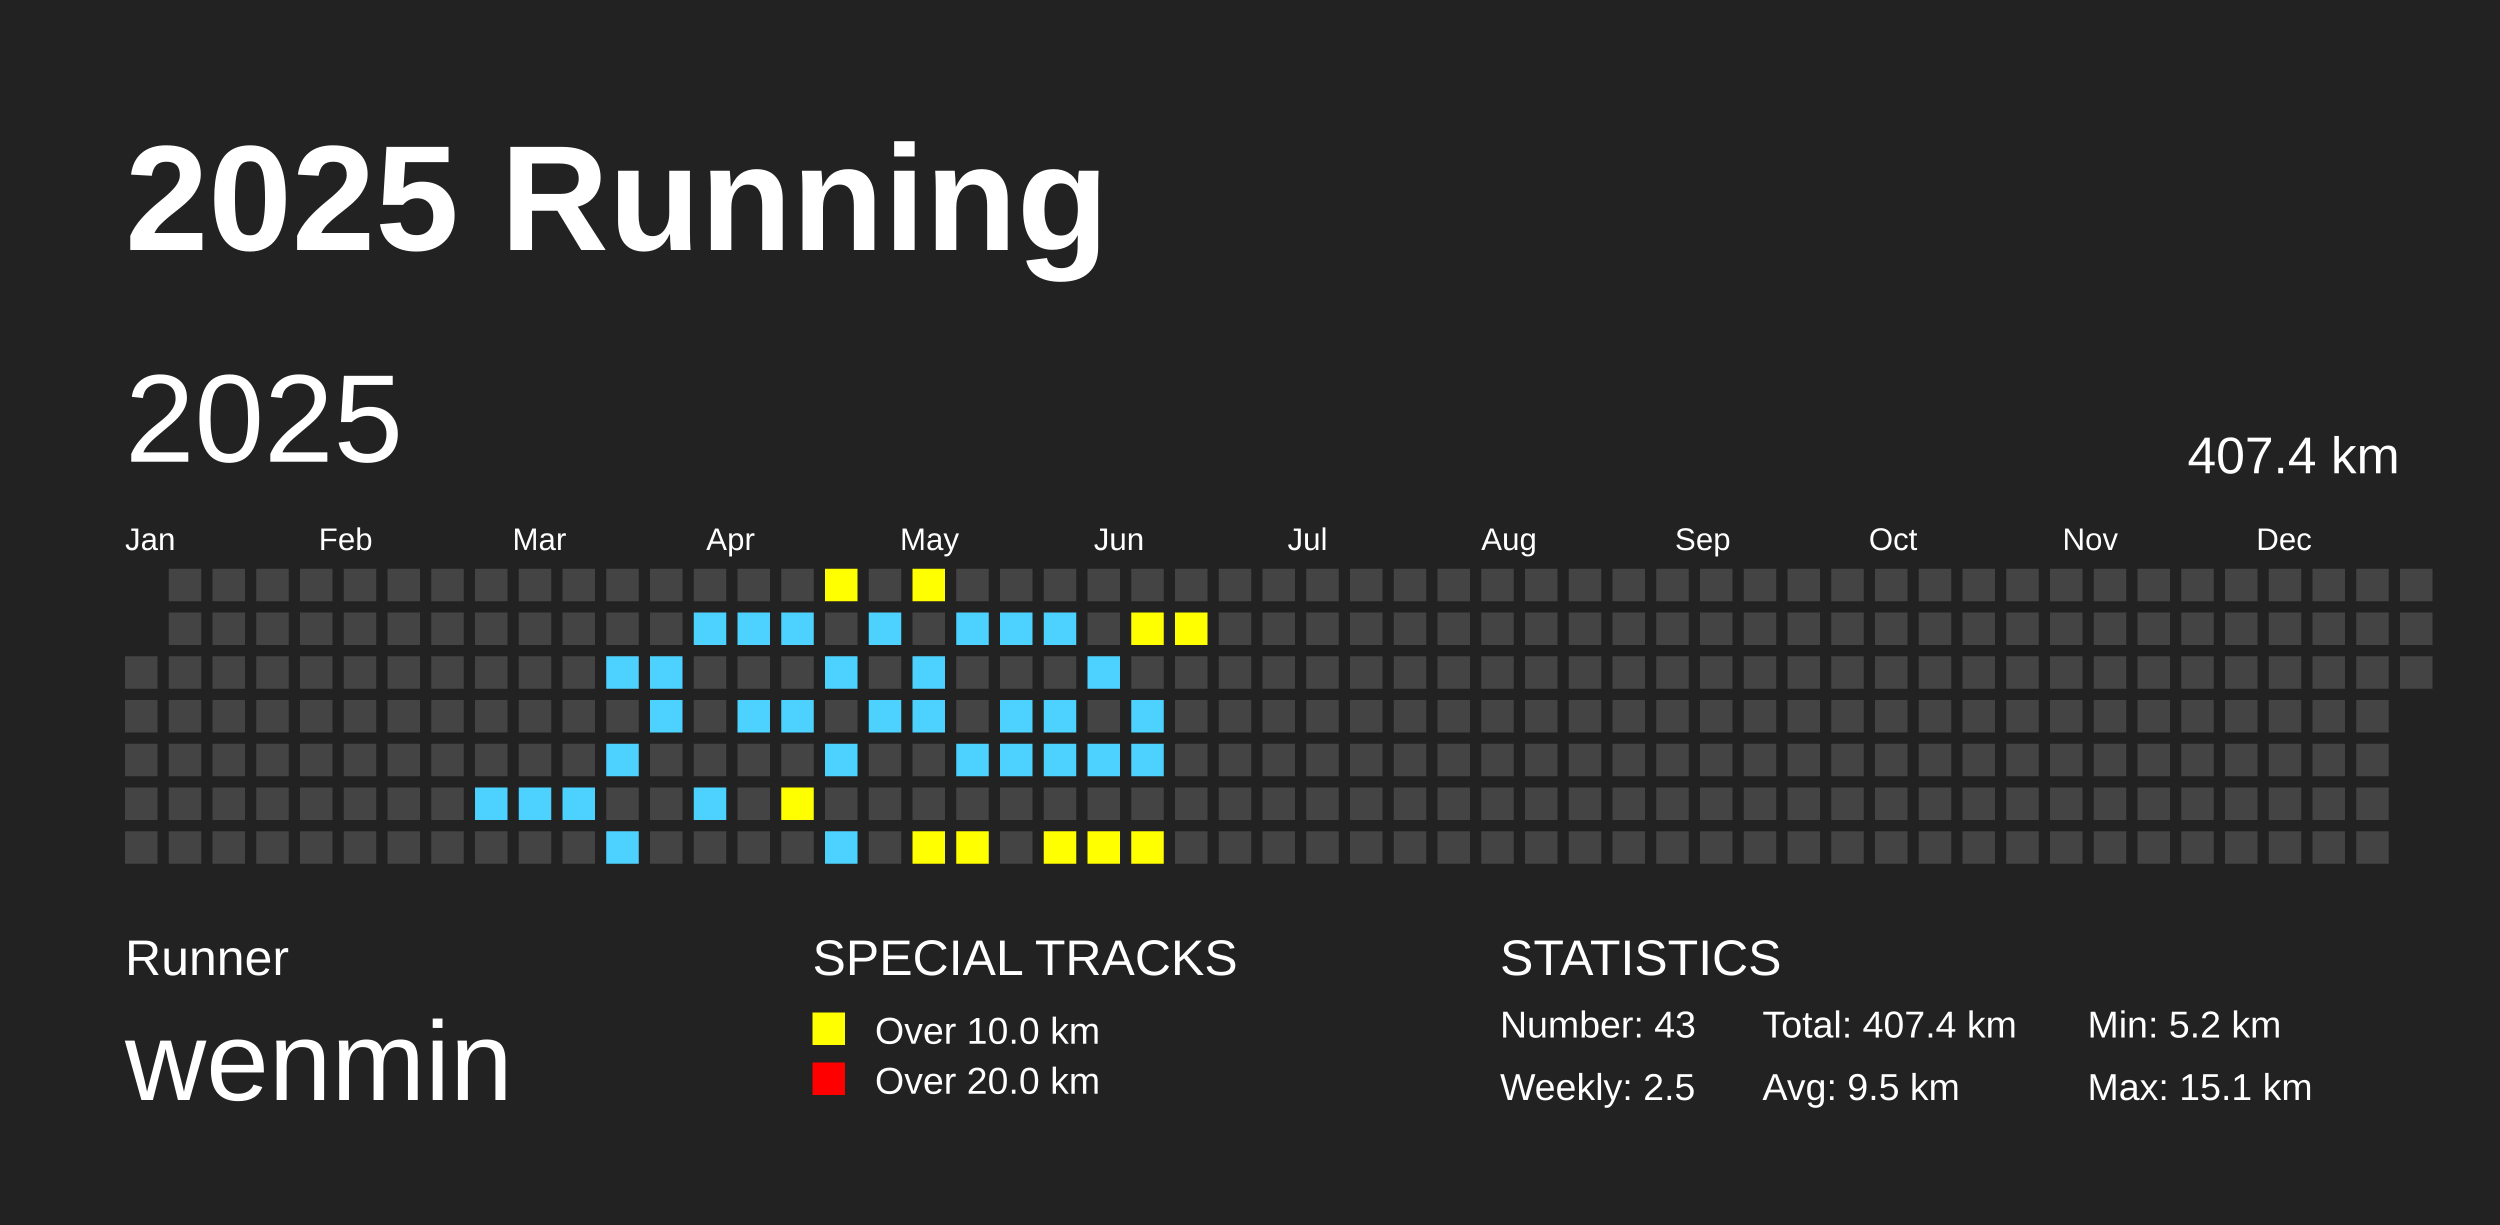
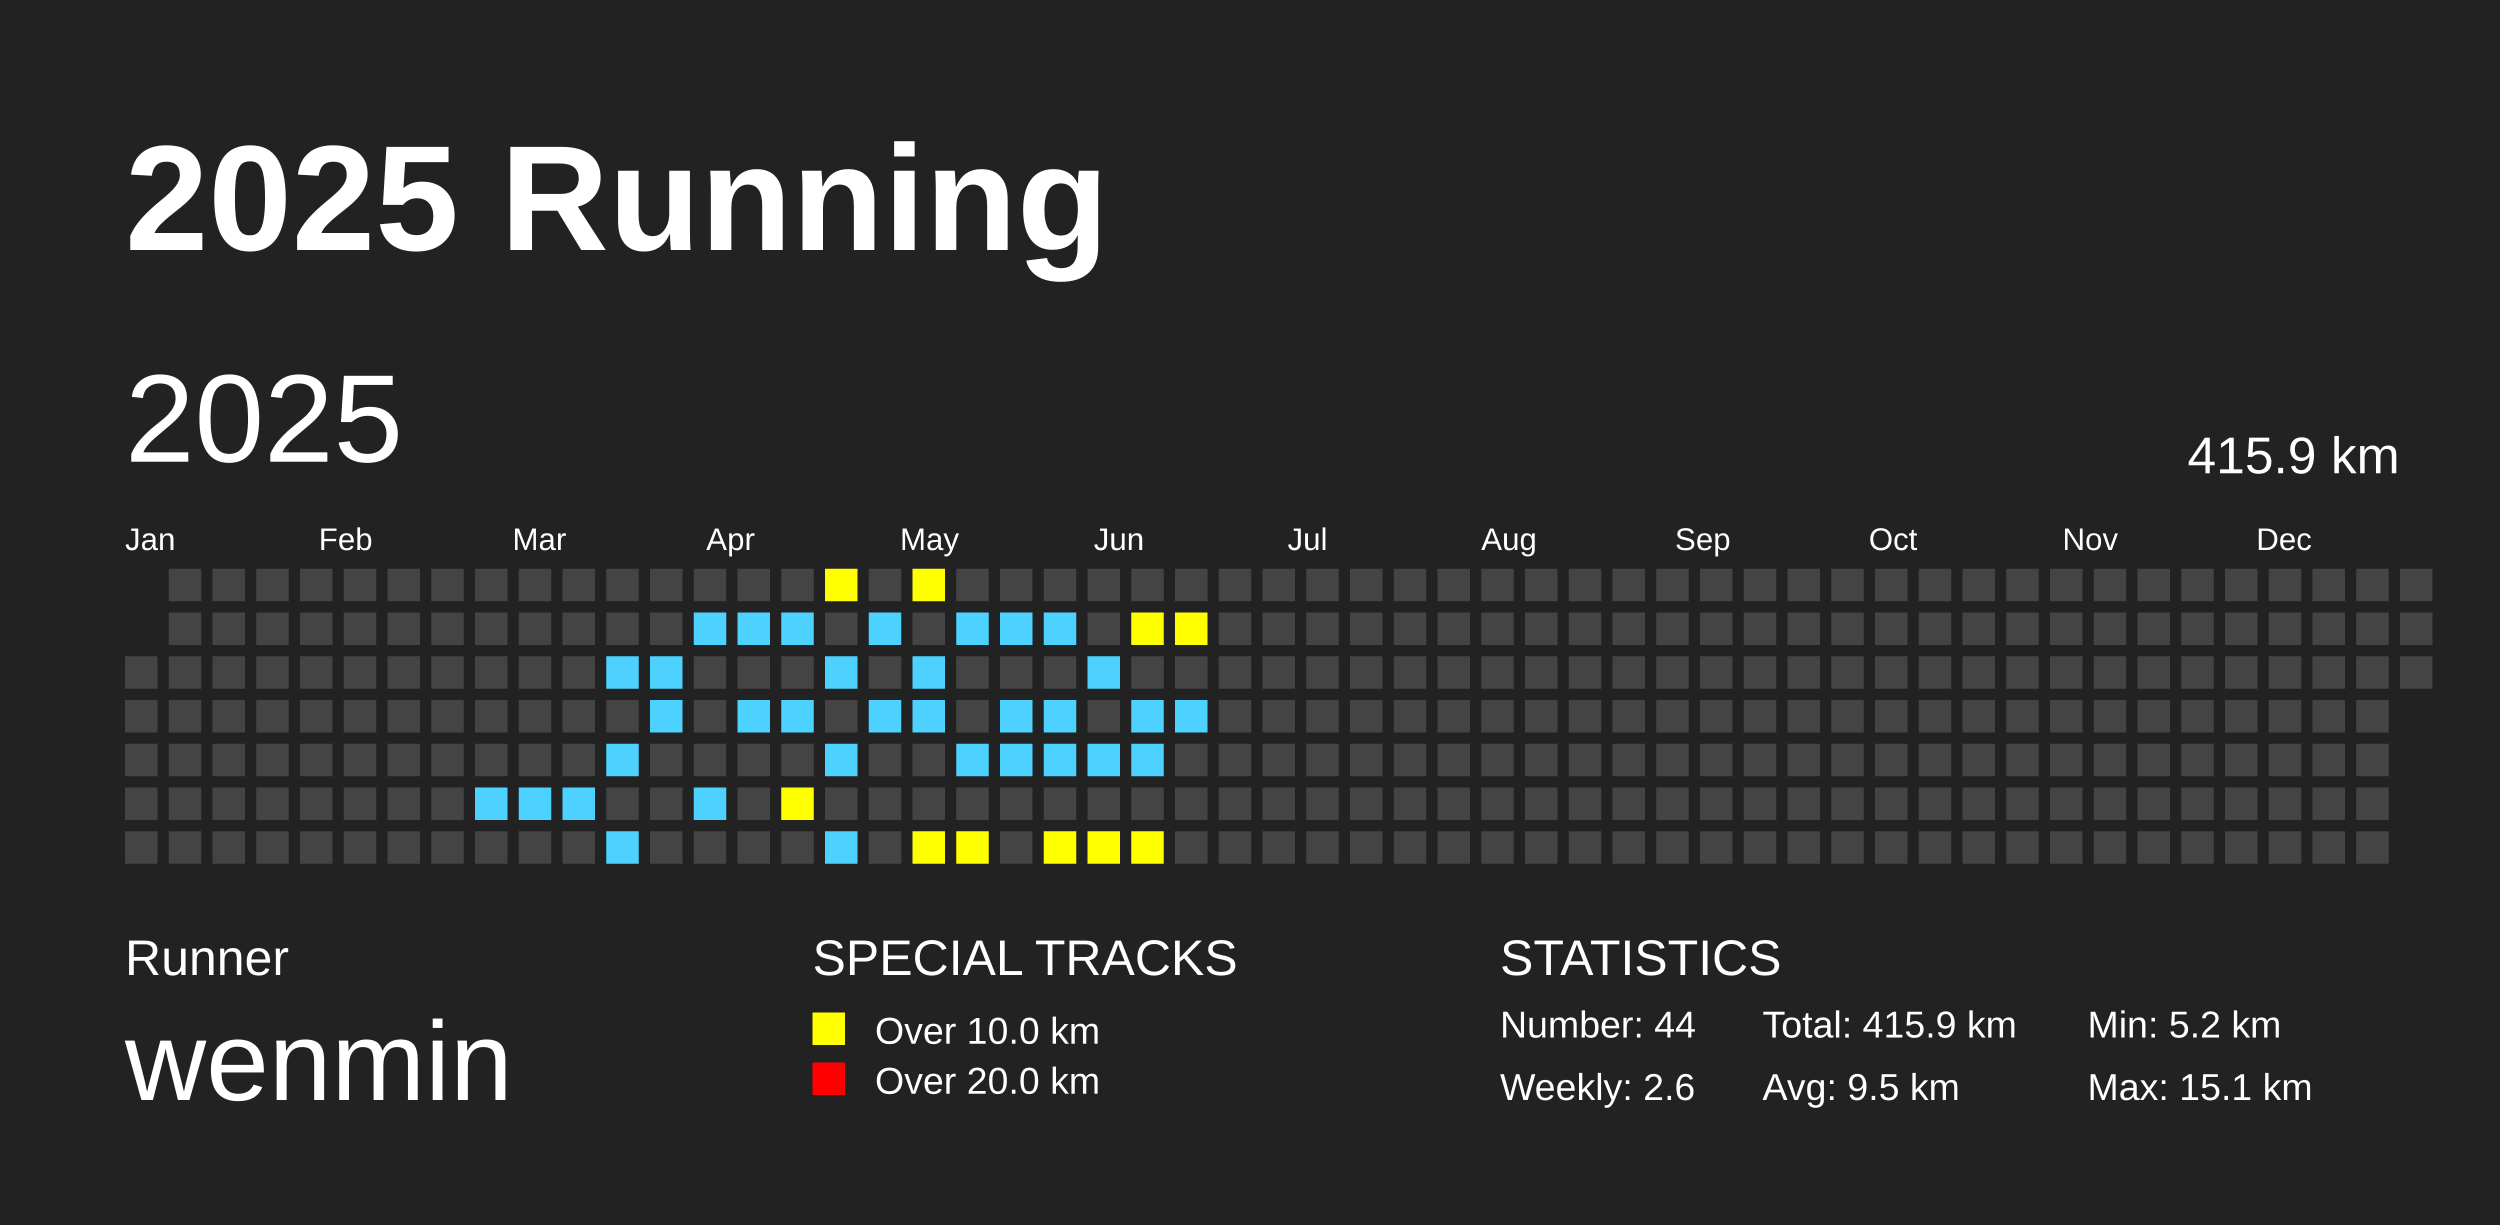
<svg xmlns="http://www.w3.org/2000/svg" baseProfile="full" height="98mm" version="1.1" viewBox="0,0,200,98" width="200mm">
  <defs />
  <rect fill="#222222" height="98" width="200" x="0" y="0" />
  <text fill="#FFFFFF" style="font-size:12px; font-family:Arial; font-weight:bold;" x="10" y="20">2025 Running</text>
  <text fill="#FFFFFF" style="font-size:4px; font-family:Arial" x="10" y="78">Runner</text>
  <text fill="#FFFFFF" style="font-size:9px; font-family:Arial" x="10" y="88">wenmin</text>
  <text fill="#FFFFFF" style="font-size:4px; font-family:Arial" x="65" y="78">SPECIAL TRACKS</text>
  <rect fill="yellow" height="2.6" width="2.6" x="65" y="81" />
  <text fill="#FFFFFF" style="font-size:3px; font-family:Arial" x="70" y="83.5">Over 10.0 km</text>
  <rect fill="red" height="2.6" width="2.6" x="65" y="85" />
  <text fill="#FFFFFF" style="font-size:3px; font-family:Arial" x="70" y="87.5">Over 20.0 km</text>
  <text fill="#FFFFFF" style="font-size:4px; font-family:Arial" x="120" y="78">STATISTICS</text>
-   <text fill="#FFFFFF" style="font-size:3px; font-family:Arial" x="120" y="83">Number: 43</text>
-   <text fill="#FFFFFF" style="font-size:3px; font-family:Arial" x="120" y="88">Weekly: 2.5</text>
-   <text fill="#FFFFFF" style="font-size:3px; font-family:Arial" x="141" y="83">Total: 407.4 km</text>
+   <text fill="#FFFFFF" style="font-size:3px; font-family:Arial" x="120" y="83">Number: 44</text>
+   <text fill="#FFFFFF" style="font-size:3px; font-family:Arial" x="120" y="88">Weekly: 2.6</text>
+   <text fill="#FFFFFF" style="font-size:3px; font-family:Arial" x="141" y="83">Total: 415.9 km</text>
  <text fill="#FFFFFF" style="font-size:3px; font-family:Arial" x="141" y="88">Avg: 9.5 km</text>
  <text fill="#FFFFFF" style="font-size:3px; font-family:Arial" x="167" y="83">Min: 5.2 km</text>
  <text fill="#FFFFFF" style="font-size:3px; font-family:Arial" x="167" y="88">Max: 15.1 km</text>
  <text dominant-baseline="hanging" fill="#FFFFFF" style="font-size:10.0px; font-family:Arial;" x="10" y="30">2025</text>
-   <text dominant-baseline="hanging" fill="#FFFFFF" style="font-size:4.125px; font-family:Arial;" x="175" y="35">407.4 km</text>
+   <text dominant-baseline="hanging" fill="#FFFFFF" style="font-size:4.125px; font-family:Arial;" x="175" y="35">415.9 km</text>
  <text fill="#FFFFFF" style="font-size:2.5px; font-family:Arial" x="10.0" y="44">Jan</text>
  <text fill="#FFFFFF" style="font-size:2.5px; font-family:Arial" x="25.5" y="44">Feb</text>
  <text fill="#FFFFFF" style="font-size:2.5px; font-family:Arial" x="41.0" y="44">Mar</text>
  <text fill="#FFFFFF" style="font-size:2.5px; font-family:Arial" x="56.5" y="44">Apr</text>
  <text fill="#FFFFFF" style="font-size:2.5px; font-family:Arial" x="72.0" y="44">May</text>
  <text fill="#FFFFFF" style="font-size:2.5px; font-family:Arial" x="87.5" y="44">Jun</text>
  <text fill="#FFFFFF" style="font-size:2.5px; font-family:Arial" x="103.0" y="44">Jul</text>
  <text fill="#FFFFFF" style="font-size:2.5px; font-family:Arial" x="118.5" y="44">Aug</text>
  <text fill="#FFFFFF" style="font-size:2.5px; font-family:Arial" x="134.0" y="44">Sep</text>
  <text fill="#FFFFFF" style="font-size:2.5px; font-family:Arial" x="149.5" y="44">Oct</text>
  <text fill="#FFFFFF" style="font-size:2.5px; font-family:Arial" x="165.0" y="44">Nov</text>
  <text fill="#FFFFFF" style="font-size:2.5px; font-family:Arial" x="180.5" y="44">Dec</text>
  <rect fill="#444444" height="2.6" width="2.6" x="10.0" y="52.5" />
  <rect fill="#444444" height="2.6" width="2.6" x="10.0" y="56.0" />
  <rect fill="#444444" height="2.6" width="2.6" x="10.0" y="59.5" />
  <rect fill="#444444" height="2.6" width="2.6" x="10.0" y="63.0" />
  <rect fill="#444444" height="2.6" width="2.6" x="10.0" y="66.5" />
  <rect fill="#444444" height="2.6" width="2.6" x="13.5" y="45.5" />
  <rect fill="#444444" height="2.6" width="2.6" x="13.5" y="49.0" />
  <rect fill="#444444" height="2.6" width="2.6" x="13.5" y="52.5" />
  <rect fill="#444444" height="2.6" width="2.6" x="13.5" y="56.0" />
  <rect fill="#444444" height="2.6" width="2.6" x="13.5" y="59.5" />
  <rect fill="#444444" height="2.6" width="2.6" x="13.5" y="63.0" />
  <rect fill="#444444" height="2.6" width="2.6" x="13.5" y="66.5" />
  <rect fill="#444444" height="2.6" width="2.6" x="17.0" y="45.5" />
  <rect fill="#444444" height="2.6" width="2.6" x="17.0" y="49.0" />
  <rect fill="#444444" height="2.6" width="2.6" x="17.0" y="52.5" />
  <rect fill="#444444" height="2.6" width="2.6" x="17.0" y="56.0" />
  <rect fill="#444444" height="2.6" width="2.6" x="17.0" y="59.5" />
  <rect fill="#444444" height="2.6" width="2.6" x="17.0" y="63.0" />
  <rect fill="#444444" height="2.6" width="2.6" x="17.0" y="66.5" />
  <rect fill="#444444" height="2.6" width="2.6" x="20.5" y="45.5" />
  <rect fill="#444444" height="2.6" width="2.6" x="20.5" y="49.0" />
  <rect fill="#444444" height="2.6" width="2.6" x="20.5" y="52.5" />
  <rect fill="#444444" height="2.6" width="2.6" x="20.5" y="56.0" />
  <rect fill="#444444" height="2.6" width="2.6" x="20.5" y="59.5" />
  <rect fill="#444444" height="2.6" width="2.6" x="20.5" y="63.0" />
  <rect fill="#444444" height="2.6" width="2.6" x="20.5" y="66.5" />
  <rect fill="#444444" height="2.6" width="2.6" x="24.0" y="45.5" />
  <rect fill="#444444" height="2.6" width="2.6" x="24.0" y="49.0" />
  <rect fill="#444444" height="2.6" width="2.6" x="24.0" y="52.5" />
  <rect fill="#444444" height="2.6" width="2.6" x="24.0" y="56.0" />
  <rect fill="#444444" height="2.6" width="2.6" x="24.0" y="59.5" />
  <rect fill="#444444" height="2.6" width="2.6" x="24.0" y="63.0" />
  <rect fill="#444444" height="2.6" width="2.6" x="24.0" y="66.5" />
  <rect fill="#444444" height="2.6" width="2.6" x="27.5" y="45.5" />
  <rect fill="#444444" height="2.6" width="2.6" x="27.5" y="49.0" />
  <rect fill="#444444" height="2.6" width="2.6" x="27.5" y="52.5" />
  <rect fill="#444444" height="2.6" width="2.6" x="27.5" y="56.0" />
  <rect fill="#444444" height="2.6" width="2.6" x="27.5" y="59.5" />
  <rect fill="#444444" height="2.6" width="2.6" x="27.5" y="63.0" />
  <rect fill="#444444" height="2.6" width="2.6" x="27.5" y="66.5" />
  <rect fill="#444444" height="2.6" width="2.6" x="31.0" y="45.5" />
  <rect fill="#444444" height="2.6" width="2.6" x="31.0" y="49.0" />
  <rect fill="#444444" height="2.6" width="2.6" x="31.0" y="52.5" />
  <rect fill="#444444" height="2.6" width="2.6" x="31.0" y="56.0" />
  <rect fill="#444444" height="2.6" width="2.6" x="31.0" y="59.5" />
  <rect fill="#444444" height="2.6" width="2.6" x="31.0" y="63.0" />
  <rect fill="#444444" height="2.6" width="2.6" x="31.0" y="66.5" />
  <rect fill="#444444" height="2.6" width="2.6" x="34.5" y="45.5" />
  <rect fill="#444444" height="2.6" width="2.6" x="34.5" y="49.0" />
  <rect fill="#444444" height="2.6" width="2.6" x="34.5" y="52.5" />
  <rect fill="#444444" height="2.6" width="2.6" x="34.5" y="56.0" />
  <rect fill="#444444" height="2.6" width="2.6" x="34.5" y="59.5" />
  <rect fill="#444444" height="2.6" width="2.6" x="34.5" y="63.0" />
  <rect fill="#444444" height="2.6" width="2.6" x="34.5" y="66.5" />
  <rect fill="#444444" height="2.6" width="2.6" x="38.0" y="45.5" />
  <rect fill="#444444" height="2.6" width="2.6" x="38.0" y="49.0" />
  <rect fill="#444444" height="2.6" width="2.6" x="38.0" y="52.5" />
  <rect fill="#444444" height="2.6" width="2.6" x="38.0" y="56.0" />
  <rect fill="#444444" height="2.6" width="2.6" x="38.0" y="59.5" />
  <rect fill="#4DD2FF" height="2.6" width="2.6" x="38.0" y="63.0" />
  <rect fill="#444444" height="2.6" width="2.6" x="38.0" y="66.5" />
  <rect fill="#444444" height="2.6" width="2.6" x="41.5" y="45.5" />
  <rect fill="#444444" height="2.6" width="2.6" x="41.5" y="49.0" />
  <rect fill="#444444" height="2.6" width="2.6" x="41.5" y="52.5" />
  <rect fill="#444444" height="2.6" width="2.6" x="41.5" y="56.0" />
  <rect fill="#444444" height="2.6" width="2.6" x="41.5" y="59.5" />
  <rect fill="#4DD2FF" height="2.6" width="2.6" x="41.5" y="63.0" />
  <rect fill="#444444" height="2.6" width="2.6" x="41.5" y="66.5" />
  <rect fill="#444444" height="2.6" width="2.6" x="45.0" y="45.5" />
  <rect fill="#444444" height="2.6" width="2.6" x="45.0" y="49.0" />
  <rect fill="#444444" height="2.6" width="2.6" x="45.0" y="52.5" />
  <rect fill="#444444" height="2.6" width="2.6" x="45.0" y="56.0" />
  <rect fill="#444444" height="2.6" width="2.6" x="45.0" y="59.5" />
  <rect fill="#4DD2FF" height="2.6" width="2.6" x="45.0" y="63.0" />
  <rect fill="#444444" height="2.6" width="2.6" x="45.0" y="66.5" />
  <rect fill="#444444" height="2.6" width="2.6" x="48.5" y="45.5" />
  <rect fill="#444444" height="2.6" width="2.6" x="48.5" y="49.0" />
  <rect fill="#4DD2FF" height="2.6" width="2.6" x="48.5" y="52.5" />
  <rect fill="#444444" height="2.6" width="2.6" x="48.5" y="56.0" />
  <rect fill="#4DD2FF" height="2.6" width="2.6" x="48.5" y="59.5" />
  <rect fill="#444444" height="2.6" width="2.6" x="48.5" y="63.0" />
  <rect fill="#4DD2FF" height="2.6" width="2.6" x="48.5" y="66.5" />
  <rect fill="#444444" height="2.6" width="2.6" x="52.0" y="45.5" />
  <rect fill="#444444" height="2.6" width="2.6" x="52.0" y="49.0" />
  <rect fill="#4DD2FF" height="2.6" width="2.6" x="52.0" y="52.5" />
  <rect fill="#4DD2FF" height="2.6" width="2.6" x="52.0" y="56.0" />
  <rect fill="#444444" height="2.6" width="2.6" x="52.0" y="59.5" />
  <rect fill="#444444" height="2.6" width="2.6" x="52.0" y="63.0" />
  <rect fill="#444444" height="2.6" width="2.6" x="52.0" y="66.5" />
  <rect fill="#444444" height="2.6" width="2.6" x="55.5" y="45.5" />
  <rect fill="#4DD2FF" height="2.6" width="2.6" x="55.5" y="49.0" />
  <rect fill="#444444" height="2.6" width="2.6" x="55.5" y="52.5" />
  <rect fill="#444444" height="2.6" width="2.6" x="55.5" y="56.0" />
  <rect fill="#444444" height="2.6" width="2.6" x="55.5" y="59.5" />
  <rect fill="#4DD2FF" height="2.6" width="2.6" x="55.5" y="63.0" />
  <rect fill="#444444" height="2.6" width="2.6" x="55.5" y="66.5" />
  <rect fill="#444444" height="2.6" width="2.6" x="59.0" y="45.5" />
  <rect fill="#4DD2FF" height="2.6" width="2.6" x="59.0" y="49.0" />
  <rect fill="#444444" height="2.6" width="2.6" x="59.0" y="52.5" />
  <rect fill="#4DD2FF" height="2.6" width="2.6" x="59.0" y="56.0" />
  <rect fill="#444444" height="2.6" width="2.6" x="59.0" y="59.5" />
  <rect fill="#444444" height="2.6" width="2.6" x="59.0" y="63.0" />
  <rect fill="#444444" height="2.6" width="2.6" x="59.0" y="66.5" />
  <rect fill="#444444" height="2.6" width="2.6" x="62.5" y="45.5" />
  <rect fill="#4DD2FF" height="2.6" width="2.6" x="62.5" y="49.0" />
  <rect fill="#444444" height="2.6" width="2.6" x="62.5" y="52.5" />
  <rect fill="#4DD2FF" height="2.6" width="2.6" x="62.5" y="56.0" />
  <rect fill="#444444" height="2.6" width="2.6" x="62.5" y="59.5" />
  <rect fill="yellow" height="2.6" width="2.6" x="62.5" y="63.0" />
  <rect fill="#444444" height="2.6" width="2.6" x="62.5" y="66.5" />
  <rect fill="yellow" height="2.6" width="2.6" x="66.0" y="45.5" />
  <rect fill="#444444" height="2.6" width="2.6" x="66.0" y="49.0" />
  <rect fill="#4DD2FF" height="2.6" width="2.6" x="66.0" y="52.5" />
  <rect fill="#444444" height="2.6" width="2.6" x="66.0" y="56.0" />
  <rect fill="#4DD2FF" height="2.6" width="2.6" x="66.0" y="59.5" />
  <rect fill="#444444" height="2.6" width="2.6" x="66.0" y="63.0" />
  <rect fill="#4DD2FF" height="2.6" width="2.6" x="66.0" y="66.5" />
  <rect fill="#444444" height="2.6" width="2.6" x="69.5" y="45.5" />
  <rect fill="#4DD2FF" height="2.6" width="2.6" x="69.5" y="49.0" />
  <rect fill="#444444" height="2.6" width="2.6" x="69.5" y="52.5" />
  <rect fill="#4DD2FF" height="2.6" width="2.6" x="69.5" y="56.0" />
  <rect fill="#444444" height="2.6" width="2.6" x="69.5" y="59.5" />
  <rect fill="#444444" height="2.6" width="2.6" x="69.5" y="63.0" />
  <rect fill="#444444" height="2.6" width="2.6" x="69.5" y="66.5" />
  <rect fill="yellow" height="2.6" width="2.6" x="73.0" y="45.5" />
  <rect fill="#444444" height="2.6" width="2.6" x="73.0" y="49.0" />
  <rect fill="#4DD2FF" height="2.6" width="2.6" x="73.0" y="52.5" />
  <rect fill="#4DD2FF" height="2.6" width="2.6" x="73.0" y="56.0" />
  <rect fill="#444444" height="2.6" width="2.6" x="73.0" y="59.5" />
  <rect fill="#444444" height="2.6" width="2.6" x="73.0" y="63.0" />
  <rect fill="yellow" height="2.6" width="2.6" x="73.0" y="66.5" />
  <rect fill="#444444" height="2.6" width="2.6" x="76.5" y="45.5" />
  <rect fill="#4DD2FF" height="2.6" width="2.6" x="76.5" y="49.0" />
  <rect fill="#444444" height="2.6" width="2.6" x="76.5" y="52.5" />
  <rect fill="#444444" height="2.6" width="2.6" x="76.5" y="56.0" />
  <rect fill="#4DD2FF" height="2.6" width="2.6" x="76.5" y="59.5" />
  <rect fill="#444444" height="2.6" width="2.6" x="76.5" y="63.0" />
  <rect fill="yellow" height="2.6" width="2.6" x="76.5" y="66.5" />
  <rect fill="#444444" height="2.6" width="2.6" x="80.0" y="45.5" />
  <rect fill="#4DD2FF" height="2.6" width="2.6" x="80.0" y="49.0" />
  <rect fill="#444444" height="2.6" width="2.6" x="80.0" y="52.5" />
  <rect fill="#4DD2FF" height="2.6" width="2.6" x="80.0" y="56.0" />
  <rect fill="#4DD2FF" height="2.6" width="2.6" x="80.0" y="59.5" />
  <rect fill="#444444" height="2.6" width="2.6" x="80.0" y="63.0" />
  <rect fill="#444444" height="2.6" width="2.6" x="80.0" y="66.5" />
  <rect fill="#444444" height="2.6" width="2.6" x="83.5" y="45.5" />
  <rect fill="#4DD2FF" height="2.6" width="2.6" x="83.5" y="49.0" />
  <rect fill="#444444" height="2.6" width="2.6" x="83.5" y="52.5" />
  <rect fill="#4DD2FF" height="2.6" width="2.6" x="83.5" y="56.0" />
  <rect fill="#4DD2FF" height="2.6" width="2.6" x="83.5" y="59.5" />
  <rect fill="#444444" height="2.6" width="2.6" x="83.5" y="63.0" />
  <rect fill="yellow" height="2.6" width="2.6" x="83.5" y="66.5" />
  <rect fill="#444444" height="2.6" width="2.6" x="87.0" y="45.5" />
  <rect fill="#444444" height="2.6" width="2.6" x="87.0" y="49.0" />
  <rect fill="#4DD2FF" height="2.6" width="2.6" x="87.0" y="52.5" />
  <rect fill="#444444" height="2.6" width="2.6" x="87.0" y="56.0" />
  <rect fill="#4DD2FF" height="2.6" width="2.6" x="87.0" y="59.5" />
  <rect fill="#444444" height="2.6" width="2.6" x="87.0" y="63.0" />
  <rect fill="yellow" height="2.6" width="2.6" x="87.0" y="66.5" />
  <rect fill="#444444" height="2.6" width="2.6" x="90.5" y="45.5" />
  <rect fill="yellow" height="2.6" width="2.6" x="90.5" y="49.0" />
  <rect fill="#444444" height="2.6" width="2.6" x="90.5" y="52.5" />
  <rect fill="#4DD2FF" height="2.6" width="2.6" x="90.5" y="56.0" />
  <rect fill="#4DD2FF" height="2.6" width="2.6" x="90.5" y="59.5" />
  <rect fill="#444444" height="2.6" width="2.6" x="90.5" y="63.0" />
  <rect fill="yellow" height="2.6" width="2.6" x="90.5" y="66.5" />
  <rect fill="#444444" height="2.6" width="2.6" x="94.0" y="45.5" />
  <rect fill="yellow" height="2.6" width="2.6" x="94.0" y="49.0" />
  <rect fill="#444444" height="2.6" width="2.6" x="94.0" y="52.5" />
-   <rect fill="#444444" height="2.6" width="2.6" x="94.0" y="56.0" />
+   <rect fill="#4DD2FF" height="2.6" width="2.6" x="94.0" y="56.0" />
  <rect fill="#444444" height="2.6" width="2.6" x="94.0" y="59.5" />
  <rect fill="#444444" height="2.6" width="2.6" x="94.0" y="63.0" />
  <rect fill="#444444" height="2.6" width="2.6" x="94.0" y="66.5" />
  <rect fill="#444444" height="2.6" width="2.6" x="97.5" y="45.5" />
  <rect fill="#444444" height="2.6" width="2.6" x="97.5" y="49.0" />
  <rect fill="#444444" height="2.6" width="2.6" x="97.5" y="52.5" />
  <rect fill="#444444" height="2.6" width="2.6" x="97.5" y="56.0" />
  <rect fill="#444444" height="2.6" width="2.6" x="97.5" y="59.5" />
  <rect fill="#444444" height="2.6" width="2.6" x="97.5" y="63.0" />
  <rect fill="#444444" height="2.6" width="2.6" x="97.5" y="66.5" />
  <rect fill="#444444" height="2.6" width="2.6" x="101.0" y="45.5" />
  <rect fill="#444444" height="2.6" width="2.6" x="101.0" y="49.0" />
  <rect fill="#444444" height="2.6" width="2.6" x="101.0" y="52.5" />
  <rect fill="#444444" height="2.6" width="2.6" x="101.0" y="56.0" />
  <rect fill="#444444" height="2.6" width="2.6" x="101.0" y="59.5" />
  <rect fill="#444444" height="2.6" width="2.6" x="101.0" y="63.0" />
  <rect fill="#444444" height="2.6" width="2.6" x="101.0" y="66.5" />
  <rect fill="#444444" height="2.6" width="2.6" x="104.5" y="45.5" />
  <rect fill="#444444" height="2.6" width="2.6" x="104.5" y="49.0" />
  <rect fill="#444444" height="2.6" width="2.6" x="104.5" y="52.5" />
  <rect fill="#444444" height="2.6" width="2.6" x="104.5" y="56.0" />
  <rect fill="#444444" height="2.6" width="2.6" x="104.5" y="59.5" />
  <rect fill="#444444" height="2.6" width="2.6" x="104.5" y="63.0" />
  <rect fill="#444444" height="2.6" width="2.6" x="104.5" y="66.5" />
  <rect fill="#444444" height="2.6" width="2.6" x="108.0" y="45.5" />
  <rect fill="#444444" height="2.6" width="2.6" x="108.0" y="49.0" />
  <rect fill="#444444" height="2.6" width="2.6" x="108.0" y="52.5" />
  <rect fill="#444444" height="2.6" width="2.6" x="108.0" y="56.0" />
  <rect fill="#444444" height="2.6" width="2.6" x="108.0" y="59.5" />
  <rect fill="#444444" height="2.6" width="2.6" x="108.0" y="63.0" />
  <rect fill="#444444" height="2.6" width="2.6" x="108.0" y="66.5" />
  <rect fill="#444444" height="2.6" width="2.6" x="111.5" y="45.5" />
  <rect fill="#444444" height="2.6" width="2.6" x="111.5" y="49.0" />
  <rect fill="#444444" height="2.6" width="2.6" x="111.5" y="52.5" />
  <rect fill="#444444" height="2.6" width="2.6" x="111.5" y="56.0" />
  <rect fill="#444444" height="2.6" width="2.6" x="111.5" y="59.5" />
  <rect fill="#444444" height="2.6" width="2.6" x="111.5" y="63.0" />
  <rect fill="#444444" height="2.6" width="2.6" x="111.5" y="66.5" />
  <rect fill="#444444" height="2.6" width="2.6" x="115.0" y="45.5" />
  <rect fill="#444444" height="2.6" width="2.6" x="115.0" y="49.0" />
  <rect fill="#444444" height="2.6" width="2.6" x="115.0" y="52.5" />
  <rect fill="#444444" height="2.6" width="2.6" x="115.0" y="56.0" />
  <rect fill="#444444" height="2.6" width="2.6" x="115.0" y="59.5" />
  <rect fill="#444444" height="2.6" width="2.6" x="115.0" y="63.0" />
  <rect fill="#444444" height="2.6" width="2.6" x="115.0" y="66.5" />
  <rect fill="#444444" height="2.6" width="2.6" x="118.5" y="45.5" />
  <rect fill="#444444" height="2.6" width="2.6" x="118.5" y="49.0" />
  <rect fill="#444444" height="2.6" width="2.6" x="118.5" y="52.5" />
  <rect fill="#444444" height="2.6" width="2.6" x="118.5" y="56.0" />
  <rect fill="#444444" height="2.6" width="2.6" x="118.5" y="59.5" />
  <rect fill="#444444" height="2.6" width="2.6" x="118.5" y="63.0" />
  <rect fill="#444444" height="2.6" width="2.6" x="118.5" y="66.5" />
  <rect fill="#444444" height="2.6" width="2.6" x="122.0" y="45.5" />
  <rect fill="#444444" height="2.6" width="2.6" x="122.0" y="49.0" />
  <rect fill="#444444" height="2.6" width="2.6" x="122.0" y="52.5" />
  <rect fill="#444444" height="2.6" width="2.6" x="122.0" y="56.0" />
  <rect fill="#444444" height="2.6" width="2.6" x="122.0" y="59.5" />
  <rect fill="#444444" height="2.6" width="2.6" x="122.0" y="63.0" />
  <rect fill="#444444" height="2.6" width="2.6" x="122.0" y="66.5" />
  <rect fill="#444444" height="2.6" width="2.6" x="125.5" y="45.5" />
  <rect fill="#444444" height="2.6" width="2.6" x="125.5" y="49.0" />
  <rect fill="#444444" height="2.6" width="2.6" x="125.5" y="52.5" />
  <rect fill="#444444" height="2.6" width="2.6" x="125.5" y="56.0" />
  <rect fill="#444444" height="2.6" width="2.6" x="125.5" y="59.5" />
  <rect fill="#444444" height="2.6" width="2.6" x="125.5" y="63.0" />
  <rect fill="#444444" height="2.6" width="2.6" x="125.5" y="66.5" />
  <rect fill="#444444" height="2.6" width="2.6" x="129.0" y="45.5" />
  <rect fill="#444444" height="2.6" width="2.6" x="129.0" y="49.0" />
  <rect fill="#444444" height="2.6" width="2.6" x="129.0" y="52.5" />
  <rect fill="#444444" height="2.6" width="2.6" x="129.0" y="56.0" />
  <rect fill="#444444" height="2.6" width="2.6" x="129.0" y="59.5" />
  <rect fill="#444444" height="2.6" width="2.6" x="129.0" y="63.0" />
  <rect fill="#444444" height="2.6" width="2.6" x="129.0" y="66.5" />
  <rect fill="#444444" height="2.6" width="2.6" x="132.5" y="45.5" />
  <rect fill="#444444" height="2.6" width="2.6" x="132.5" y="49.0" />
  <rect fill="#444444" height="2.6" width="2.6" x="132.5" y="52.5" />
  <rect fill="#444444" height="2.6" width="2.6" x="132.5" y="56.0" />
  <rect fill="#444444" height="2.6" width="2.6" x="132.5" y="59.5" />
  <rect fill="#444444" height="2.6" width="2.6" x="132.5" y="63.0" />
  <rect fill="#444444" height="2.6" width="2.6" x="132.5" y="66.5" />
  <rect fill="#444444" height="2.6" width="2.6" x="136.0" y="45.5" />
  <rect fill="#444444" height="2.6" width="2.6" x="136.0" y="49.0" />
  <rect fill="#444444" height="2.6" width="2.6" x="136.0" y="52.5" />
  <rect fill="#444444" height="2.6" width="2.6" x="136.0" y="56.0" />
  <rect fill="#444444" height="2.6" width="2.6" x="136.0" y="59.5" />
  <rect fill="#444444" height="2.6" width="2.6" x="136.0" y="63.0" />
  <rect fill="#444444" height="2.6" width="2.6" x="136.0" y="66.5" />
  <rect fill="#444444" height="2.6" width="2.6" x="139.5" y="45.5" />
  <rect fill="#444444" height="2.6" width="2.6" x="139.5" y="49.0" />
  <rect fill="#444444" height="2.6" width="2.6" x="139.5" y="52.5" />
  <rect fill="#444444" height="2.6" width="2.6" x="139.5" y="56.0" />
  <rect fill="#444444" height="2.6" width="2.6" x="139.5" y="59.5" />
  <rect fill="#444444" height="2.6" width="2.6" x="139.5" y="63.0" />
  <rect fill="#444444" height="2.6" width="2.6" x="139.5" y="66.5" />
  <rect fill="#444444" height="2.6" width="2.6" x="143.0" y="45.5" />
  <rect fill="#444444" height="2.6" width="2.6" x="143.0" y="49.0" />
  <rect fill="#444444" height="2.6" width="2.6" x="143.0" y="52.5" />
  <rect fill="#444444" height="2.6" width="2.6" x="143.0" y="56.0" />
  <rect fill="#444444" height="2.6" width="2.6" x="143.0" y="59.5" />
  <rect fill="#444444" height="2.6" width="2.6" x="143.0" y="63.0" />
  <rect fill="#444444" height="2.6" width="2.6" x="143.0" y="66.5" />
  <rect fill="#444444" height="2.6" width="2.6" x="146.5" y="45.5" />
  <rect fill="#444444" height="2.6" width="2.6" x="146.5" y="49.0" />
  <rect fill="#444444" height="2.6" width="2.6" x="146.5" y="52.5" />
  <rect fill="#444444" height="2.6" width="2.6" x="146.5" y="56.0" />
  <rect fill="#444444" height="2.6" width="2.6" x="146.5" y="59.5" />
  <rect fill="#444444" height="2.6" width="2.6" x="146.5" y="63.0" />
  <rect fill="#444444" height="2.6" width="2.6" x="146.5" y="66.5" />
  <rect fill="#444444" height="2.6" width="2.6" x="150.0" y="45.5" />
  <rect fill="#444444" height="2.6" width="2.6" x="150.0" y="49.0" />
  <rect fill="#444444" height="2.6" width="2.6" x="150.0" y="52.5" />
  <rect fill="#444444" height="2.6" width="2.6" x="150.0" y="56.0" />
  <rect fill="#444444" height="2.6" width="2.6" x="150.0" y="59.5" />
  <rect fill="#444444" height="2.6" width="2.6" x="150.0" y="63.0" />
  <rect fill="#444444" height="2.6" width="2.6" x="150.0" y="66.5" />
  <rect fill="#444444" height="2.6" width="2.6" x="153.5" y="45.5" />
  <rect fill="#444444" height="2.6" width="2.6" x="153.5" y="49.0" />
  <rect fill="#444444" height="2.6" width="2.6" x="153.5" y="52.5" />
  <rect fill="#444444" height="2.6" width="2.6" x="153.5" y="56.0" />
  <rect fill="#444444" height="2.6" width="2.6" x="153.5" y="59.5" />
  <rect fill="#444444" height="2.6" width="2.6" x="153.5" y="63.0" />
  <rect fill="#444444" height="2.6" width="2.6" x="153.5" y="66.5" />
  <rect fill="#444444" height="2.6" width="2.6" x="157.0" y="45.5" />
  <rect fill="#444444" height="2.6" width="2.6" x="157.0" y="49.0" />
  <rect fill="#444444" height="2.6" width="2.6" x="157.0" y="52.5" />
  <rect fill="#444444" height="2.6" width="2.6" x="157.0" y="56.0" />
  <rect fill="#444444" height="2.6" width="2.6" x="157.0" y="59.5" />
  <rect fill="#444444" height="2.6" width="2.6" x="157.0" y="63.0" />
  <rect fill="#444444" height="2.6" width="2.6" x="157.0" y="66.5" />
  <rect fill="#444444" height="2.6" width="2.6" x="160.5" y="45.5" />
  <rect fill="#444444" height="2.6" width="2.6" x="160.5" y="49.0" />
  <rect fill="#444444" height="2.6" width="2.6" x="160.5" y="52.5" />
  <rect fill="#444444" height="2.6" width="2.6" x="160.5" y="56.0" />
  <rect fill="#444444" height="2.6" width="2.6" x="160.5" y="59.5" />
  <rect fill="#444444" height="2.6" width="2.6" x="160.5" y="63.0" />
  <rect fill="#444444" height="2.6" width="2.6" x="160.5" y="66.5" />
  <rect fill="#444444" height="2.6" width="2.6" x="164.0" y="45.5" />
  <rect fill="#444444" height="2.6" width="2.6" x="164.0" y="49.0" />
  <rect fill="#444444" height="2.6" width="2.6" x="164.0" y="52.5" />
  <rect fill="#444444" height="2.6" width="2.6" x="164.0" y="56.0" />
  <rect fill="#444444" height="2.6" width="2.6" x="164.0" y="59.5" />
  <rect fill="#444444" height="2.6" width="2.6" x="164.0" y="63.0" />
  <rect fill="#444444" height="2.6" width="2.6" x="164.0" y="66.5" />
  <rect fill="#444444" height="2.6" width="2.6" x="167.5" y="45.5" />
  <rect fill="#444444" height="2.6" width="2.6" x="167.5" y="49.0" />
  <rect fill="#444444" height="2.6" width="2.6" x="167.5" y="52.5" />
  <rect fill="#444444" height="2.6" width="2.6" x="167.5" y="56.0" />
  <rect fill="#444444" height="2.6" width="2.6" x="167.5" y="59.5" />
  <rect fill="#444444" height="2.6" width="2.6" x="167.5" y="63.0" />
  <rect fill="#444444" height="2.6" width="2.6" x="167.5" y="66.5" />
  <rect fill="#444444" height="2.6" width="2.6" x="171.0" y="45.5" />
  <rect fill="#444444" height="2.6" width="2.6" x="171.0" y="49.0" />
  <rect fill="#444444" height="2.6" width="2.6" x="171.0" y="52.5" />
  <rect fill="#444444" height="2.6" width="2.6" x="171.0" y="56.0" />
  <rect fill="#444444" height="2.6" width="2.6" x="171.0" y="59.5" />
  <rect fill="#444444" height="2.6" width="2.6" x="171.0" y="63.0" />
  <rect fill="#444444" height="2.6" width="2.6" x="171.0" y="66.5" />
  <rect fill="#444444" height="2.6" width="2.6" x="174.5" y="45.5" />
  <rect fill="#444444" height="2.6" width="2.6" x="174.5" y="49.0" />
  <rect fill="#444444" height="2.6" width="2.6" x="174.5" y="52.5" />
  <rect fill="#444444" height="2.6" width="2.6" x="174.5" y="56.0" />
  <rect fill="#444444" height="2.6" width="2.6" x="174.5" y="59.5" />
  <rect fill="#444444" height="2.6" width="2.6" x="174.5" y="63.0" />
  <rect fill="#444444" height="2.6" width="2.6" x="174.5" y="66.5" />
  <rect fill="#444444" height="2.6" width="2.6" x="178.0" y="45.5" />
  <rect fill="#444444" height="2.6" width="2.6" x="178.0" y="49.0" />
  <rect fill="#444444" height="2.6" width="2.6" x="178.0" y="52.5" />
  <rect fill="#444444" height="2.6" width="2.6" x="178.0" y="56.0" />
  <rect fill="#444444" height="2.6" width="2.6" x="178.0" y="59.5" />
  <rect fill="#444444" height="2.6" width="2.6" x="178.0" y="63.0" />
  <rect fill="#444444" height="2.6" width="2.6" x="178.0" y="66.5" />
  <rect fill="#444444" height="2.6" width="2.6" x="181.5" y="45.5" />
  <rect fill="#444444" height="2.6" width="2.6" x="181.5" y="49.0" />
  <rect fill="#444444" height="2.6" width="2.6" x="181.5" y="52.5" />
  <rect fill="#444444" height="2.6" width="2.6" x="181.5" y="56.0" />
  <rect fill="#444444" height="2.6" width="2.6" x="181.5" y="59.5" />
  <rect fill="#444444" height="2.6" width="2.6" x="181.5" y="63.0" />
  <rect fill="#444444" height="2.6" width="2.6" x="181.5" y="66.5" />
  <rect fill="#444444" height="2.6" width="2.6" x="185.0" y="45.5" />
  <rect fill="#444444" height="2.6" width="2.6" x="185.0" y="49.0" />
  <rect fill="#444444" height="2.6" width="2.6" x="185.0" y="52.5" />
  <rect fill="#444444" height="2.6" width="2.6" x="185.0" y="56.0" />
  <rect fill="#444444" height="2.6" width="2.6" x="185.0" y="59.5" />
  <rect fill="#444444" height="2.6" width="2.6" x="185.0" y="63.0" />
  <rect fill="#444444" height="2.6" width="2.6" x="185.0" y="66.5" />
  <rect fill="#444444" height="2.6" width="2.6" x="188.5" y="45.5" />
  <rect fill="#444444" height="2.6" width="2.6" x="188.5" y="49.0" />
  <rect fill="#444444" height="2.6" width="2.6" x="188.5" y="52.5" />
  <rect fill="#444444" height="2.6" width="2.6" x="188.5" y="56.0" />
  <rect fill="#444444" height="2.6" width="2.6" x="188.5" y="59.5" />
  <rect fill="#444444" height="2.6" width="2.6" x="188.5" y="63.0" />
  <rect fill="#444444" height="2.6" width="2.6" x="188.5" y="66.5" />
  <rect fill="#444444" height="2.6" width="2.6" x="192.0" y="45.5" />
  <rect fill="#444444" height="2.6" width="2.6" x="192.0" y="49.0" />
  <rect fill="#444444" height="2.6" width="2.6" x="192.0" y="52.5" />
</svg>
